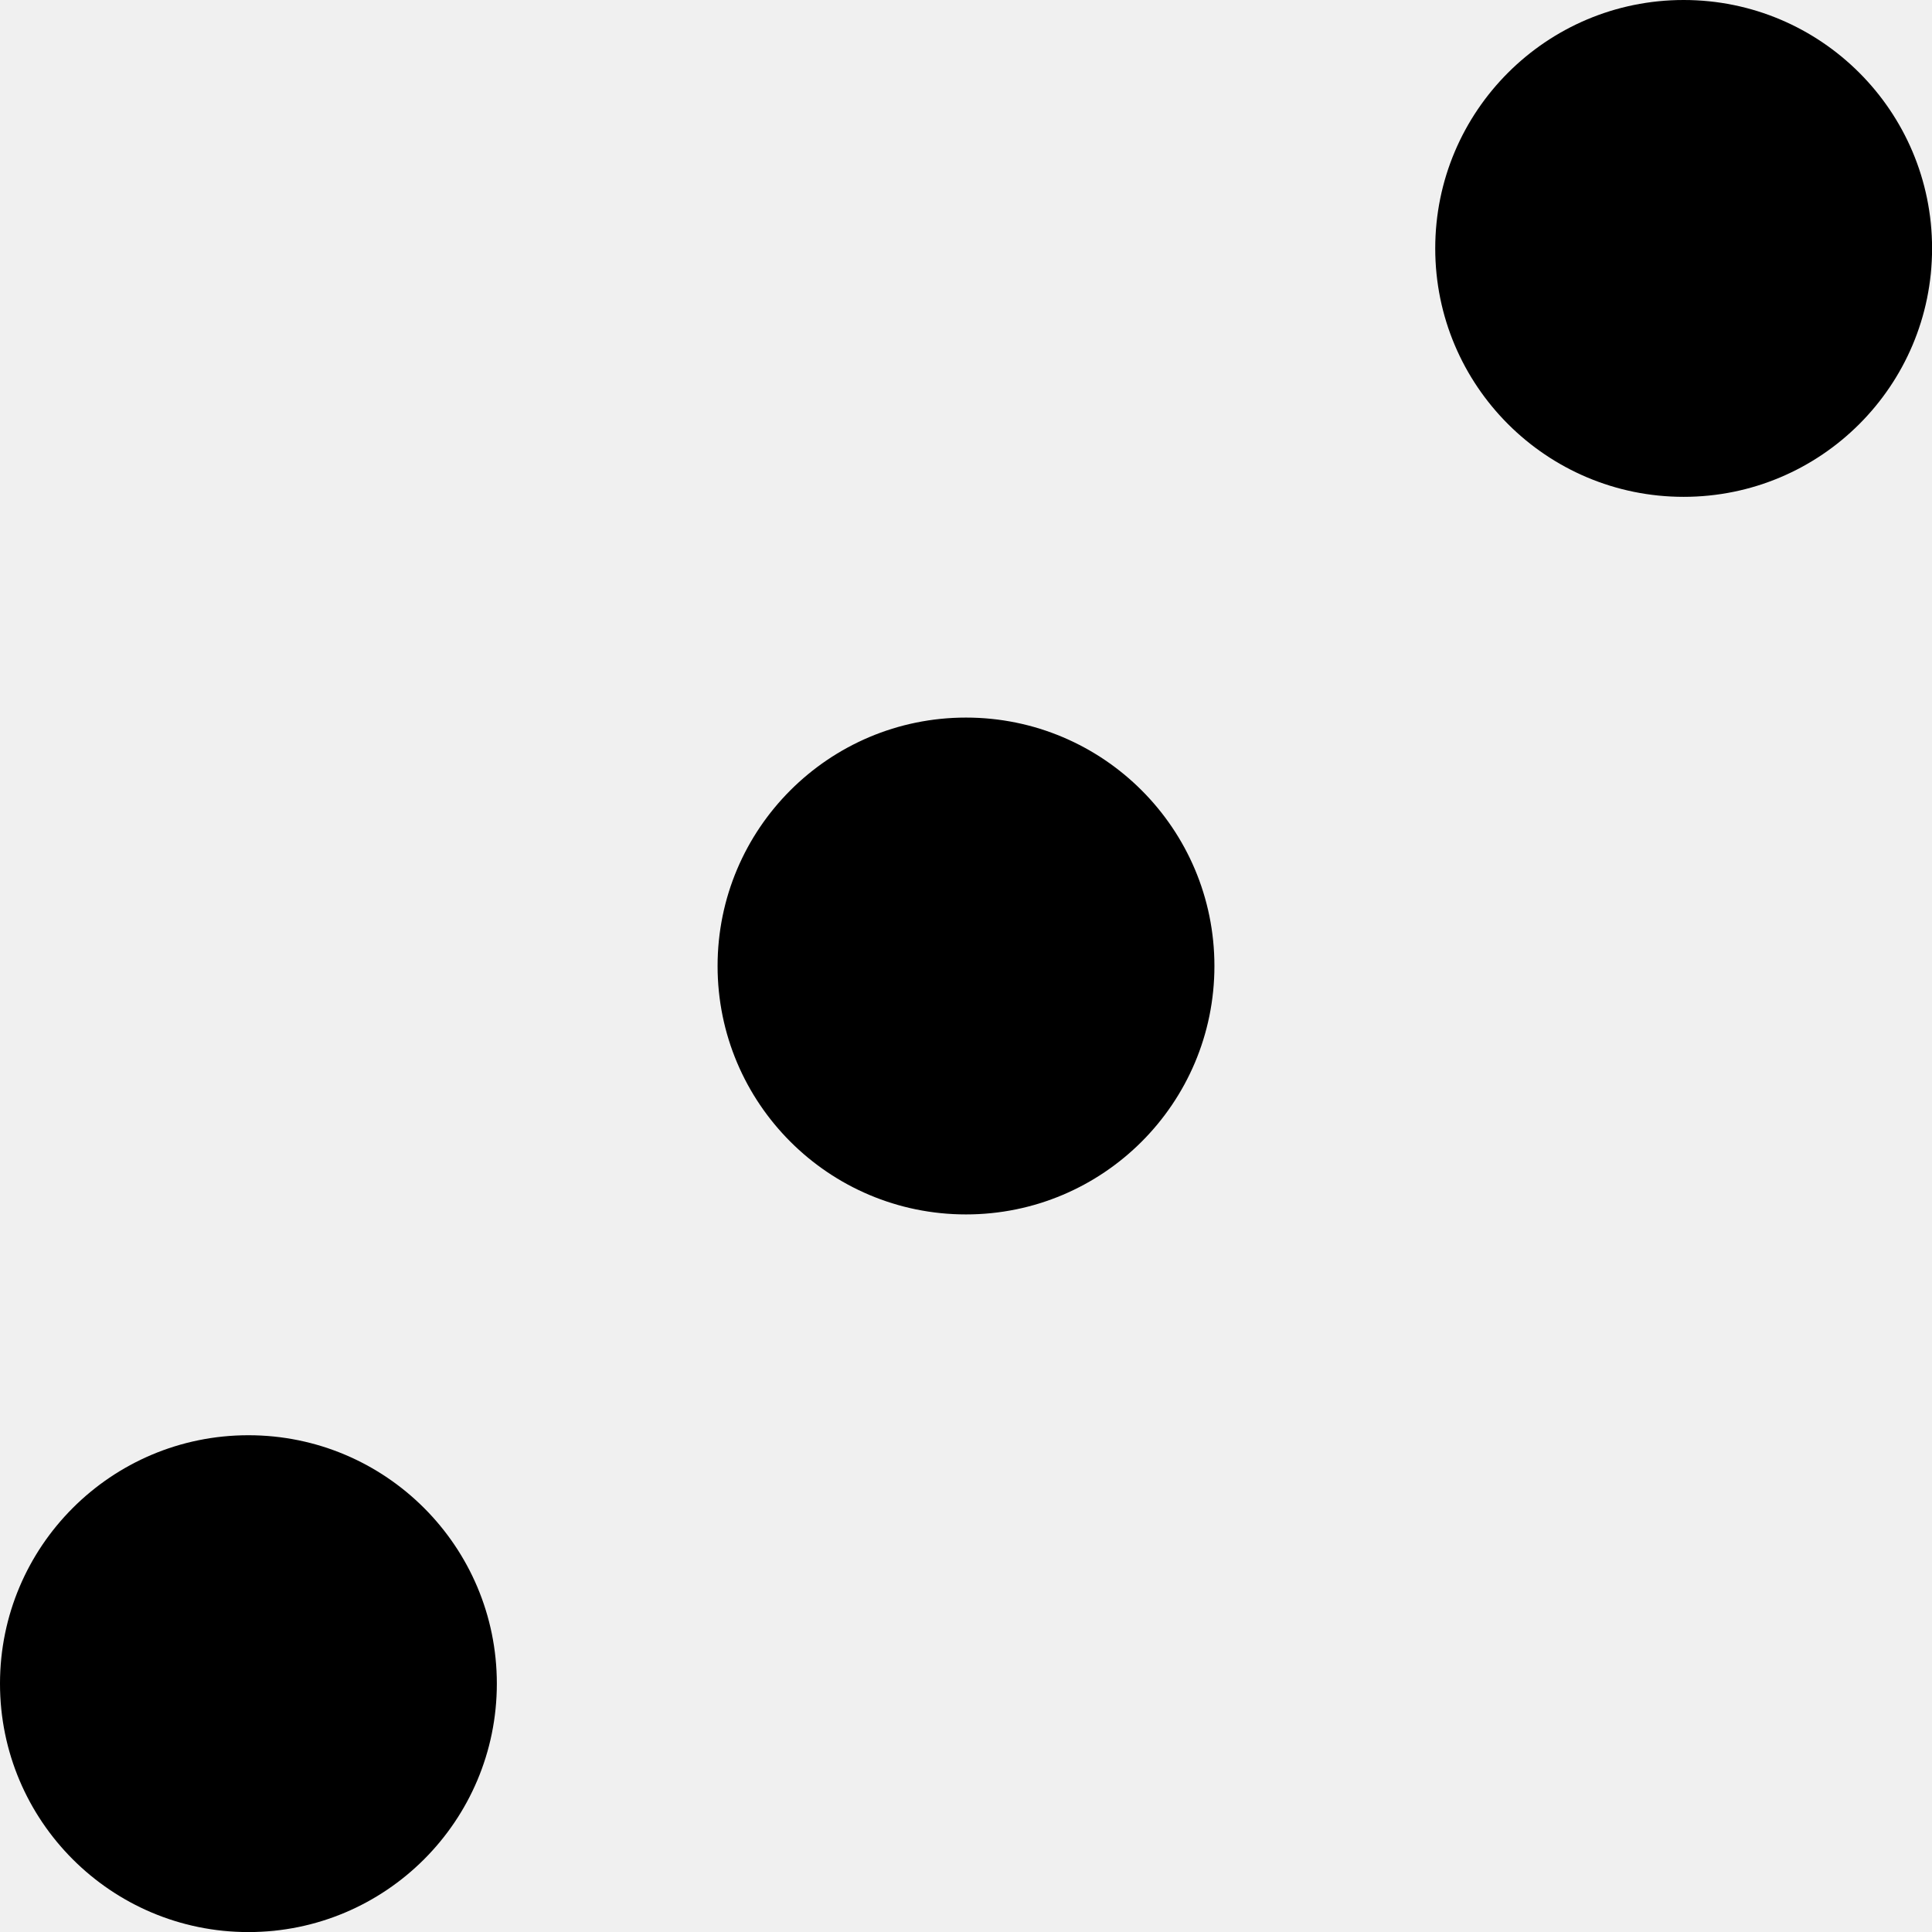
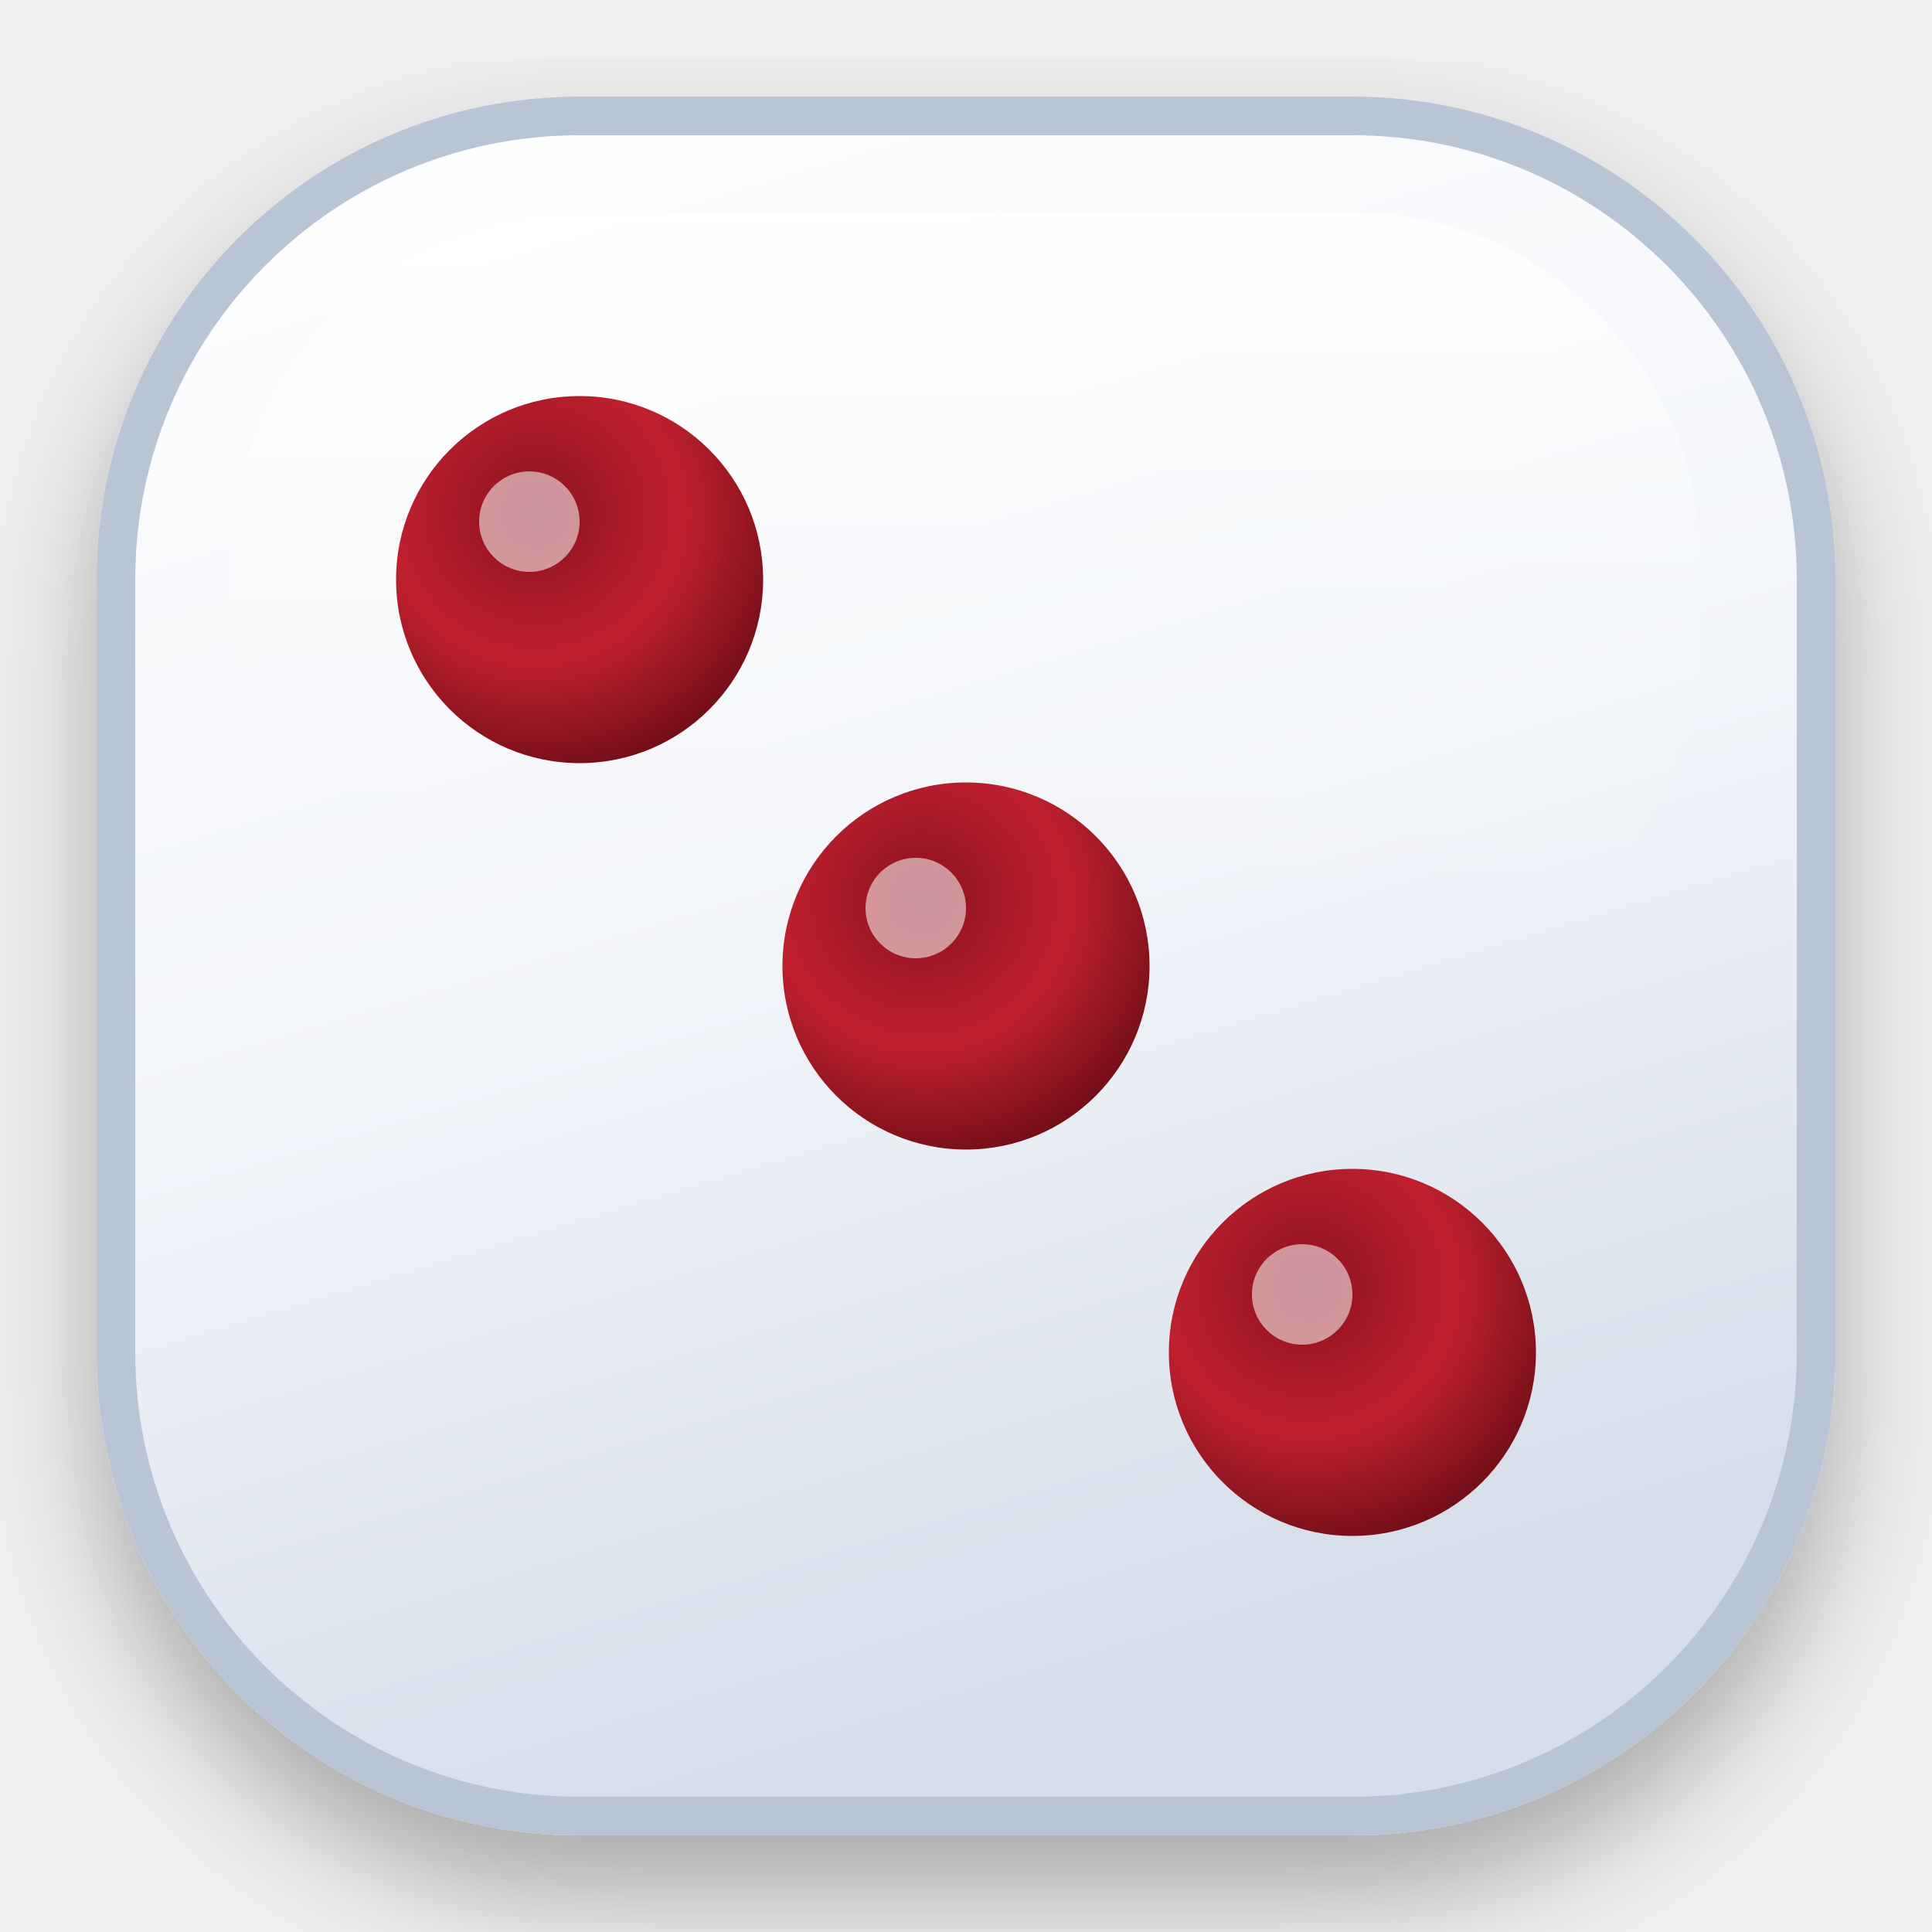
- <svg xmlns="http://www.w3.org/2000/svg" viewBox="0 0 26.458 26.458" version="1.1" id="svg8">
-   <defs id="defs9" />
-   <g id="layer1">
-     <circle style="opacity:1;fill:#000000;fill-opacity:1;stroke:#000000;stroke-width:0" id="path833" cx="3.402" cy="23.057" r="3.402" />
-     <circle r="3.402" cy="3.402" cx="23.057" id="path833-6" style="opacity:1;fill:#000000;fill-opacity:1;stroke:#000000;stroke-width:0" />
-     <circle r="3.402" cy="13.229" cx="13.229" id="path833-2" style="opacity:1;fill:#000000;fill-opacity:1;stroke:#000000;stroke-width:0" />
+ <svg xmlns="http://www.w3.org/2000/svg" viewBox="0 0 100 100">
+   <defs>
+     <linearGradient id="face" x1="0" y1="0" x2="0.3" y2="1">
+       <stop offset="0" stop-color="#ffffff" />
+       <stop offset="0.55" stop-color="#f2f5fa" />
+       <stop offset="1" stop-color="#d6deea" />
+     </linearGradient>
+     <linearGradient id="dgloss" x1="0" y1="0" x2="0" y2="1">
+       <stop offset="0" stop-color="#ffffff" stop-opacity="0.85" />
+       <stop offset="0.5" stop-color="#ffffff" stop-opacity="0.1" />
+       <stop offset="1" stop-color="#ffffff" stop-opacity="0" />
+     </linearGradient>
+     <radialGradient id="pip" cx="0.38" cy="0.32" r="0.8">
+       <stop offset="0" stop-color="#8a1220" />
+       <stop offset="0.5" stop-color="#c0202e" />
+       <stop offset="1" stop-color="#5e0a12" />
+     </radialGradient>
+     <filter id="dsh" x="-20%" y="-20%" width="140%" height="150%">
+       <feDropShadow dx="0" dy="3" stdDeviation="3" flood-color="#000000" flood-opacity="0.3" />
+     </filter>
+   </defs>
+   <g filter="url(#dsh)">
+     <rect x="6" y="6" width="88" height="88" rx="24" fill="url(#face)" stroke="#b9c4d4" stroke-width="2" />
+     <rect x="12" y="11" width="76" height="40" rx="18" fill="url(#dgloss)" />
  </g>
+   <circle cx="30" cy="30" r="9.5" fill="url(#pip)" />
+   <circle cx="27.4" cy="27" r="2.6" fill="#ffffff" opacity="0.55" />
+   <circle cx="50" cy="50" r="9.5" fill="url(#pip)" />
+   <circle cx="47.4" cy="47" r="2.6" fill="#ffffff" opacity="0.55" />
+   <circle cx="70" cy="70" r="9.5" fill="url(#pip)" />
+   <circle cx="67.4" cy="67" r="2.6" fill="#ffffff" opacity="0.55" />
</svg>
